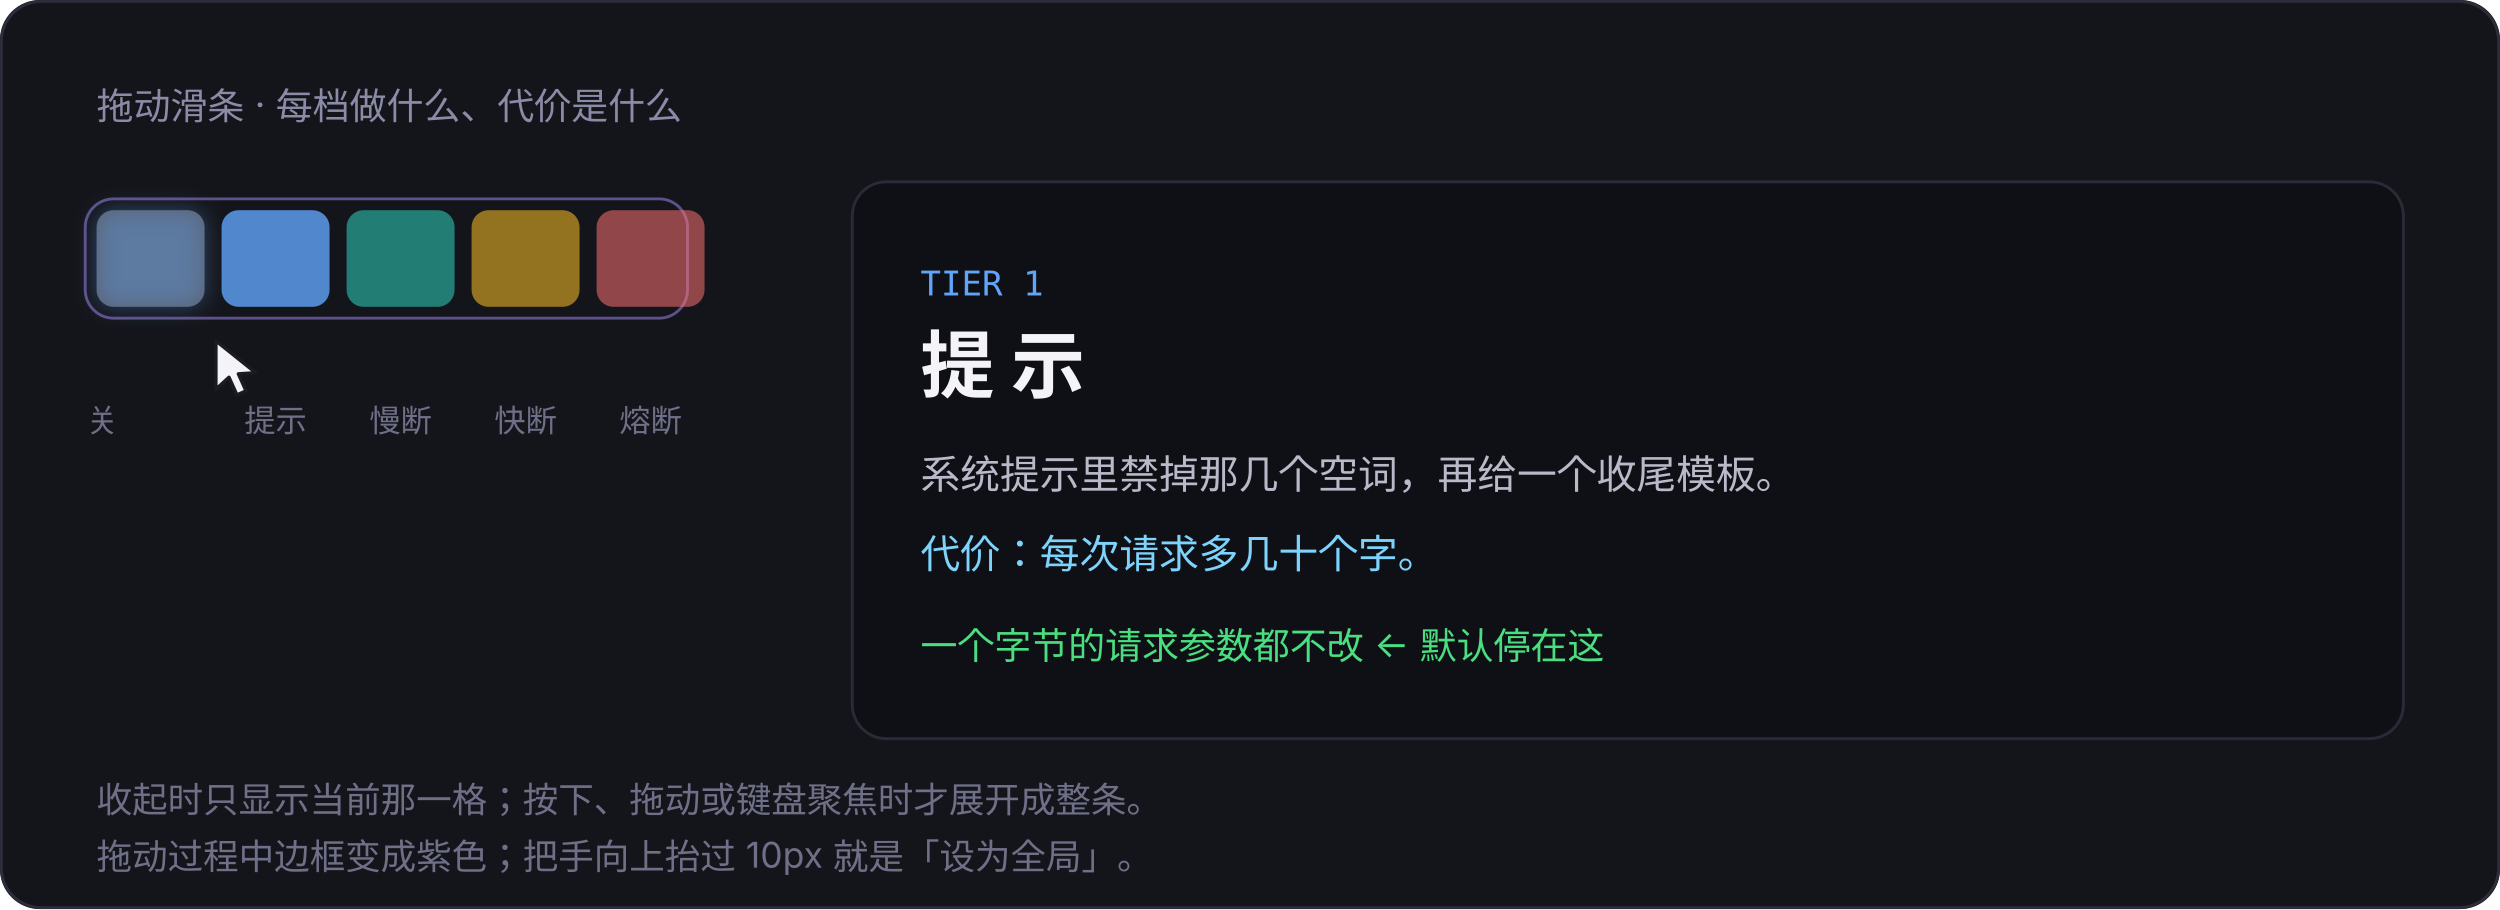
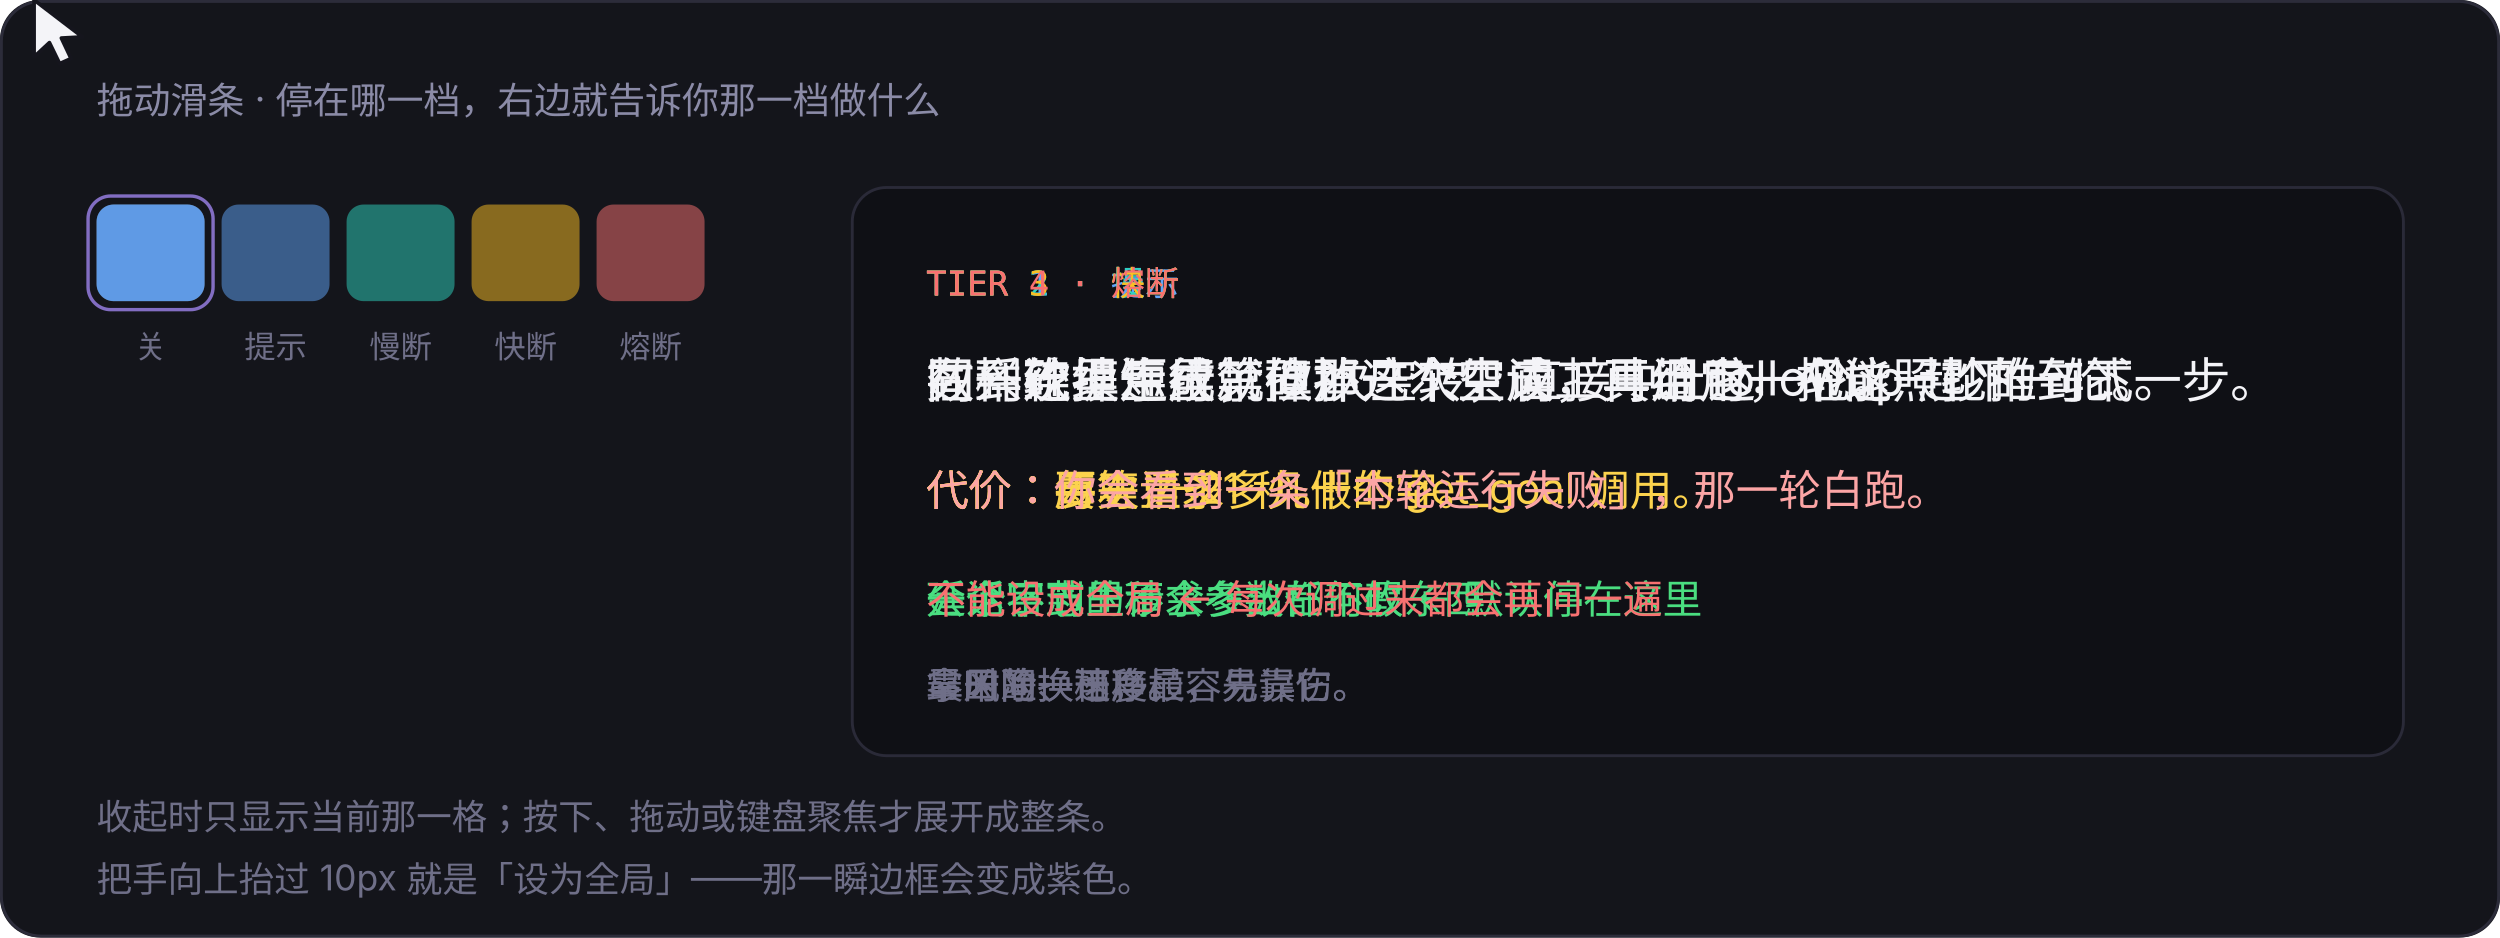
- <svg xmlns="http://www.w3.org/2000/svg" width="880" height="320" viewBox="0 0 880 320" role="img" aria-label="拖动滑条切换五档的动画">
+ <svg xmlns="http://www.w3.org/2000/svg" width="880" height="330" viewBox="0 0 880 330" role="img" aria-label="拖动滑条切换五档的动画">
  <defs>
-     <filter id="glowTeal" x="-140%" y="-140%" width="380%" height="380%" color-interpolation-filters="sRGB">
-       <feGaussianBlur stdDeviation="4" />
-     </filter>
    <style>
      .ui { font-family: system-ui,-apple-system,'Segoe UI',sans-serif; }
      .mono { font-family: ui-monospace,SFMono-Regular,Menlo,monospace; }
    </style>
  </defs>
-   <rect width="880" height="320" rx="14" fill="#14151b" />
-   <rect x="0.5" y="0.5" width="879" height="319" rx="14" fill="none" stroke="#2c2c3a" />
-   <text x="34" y="42" class="ui" font-size="13" fill="#8b8ba7">拖动滑条 · 每档做什么、代价是什么</text>
-   <g transform="translate(34,74)">
-     <rect x="-4" y="-4" width="212" height="42" rx="10" fill="none" stroke="#a78bfa" stroke-width="1" opacity="0.5" />
-     <rect x="0" y="0" width="38" height="34" rx="6" fill="#94a3b8" opacity="0.55" />
-     <rect x="44" y="0" width="38" height="34" rx="6" fill="#60a5fa" opacity="0.8" />
-     <rect x="88" y="0" width="38" height="34" rx="6" fill="#2dd4bf" opacity="0.55" />
-     <rect x="132" y="0" width="38" height="34" rx="6" fill="#fbbf24" opacity="0.55" />
-     <rect x="176" y="0" width="38" height="34" rx="6" fill="#f87171" opacity="0.55" />
+   <rect width="880" height="330" rx="14" fill="#14151b" />
+   <rect x="0.5" y="0.5" width="879" height="329" rx="14" fill="none" stroke="#2c2c3a" />
+   <text x="34" y="40" class="ui" font-size="13" fill="#8b8ba7">拖动滑条 · 停在哪一档，右边就告诉你那一档做什么</text>
+   <g>
+     <rect x="34" y="72" width="38" height="34" rx="6" fill="#94a3b8" opacity="0.5" />
+     <rect x="78" y="72" width="38" height="34" rx="6" fill="#60a5fa" opacity="0.5" />
+     <rect x="122" y="72" width="38" height="34" rx="6" fill="#2dd4bf" opacity="0.5" />
+     <rect x="166" y="72" width="38" height="34" rx="6" fill="#fbbf24" opacity="0.5" />
+     <rect x="210" y="72" width="38" height="34" rx="6" fill="#f87171" opacity="0.5" />
  </g>
+   <rect x="34" y="72" width="38" height="34" rx="6" fill="#60a5fa" opacity="0.85">
+     <animate attributeName="x" values="34;34;78;78;122;122;166;166;34" keyTimes="0;0.18;0.24;0.42;0.48;0.66;0.72;0.90;1" dur="11s" repeatCount="indefinite" />
+     <animate attributeName="fill" values="#60a5fa;#60a5fa;#2dd4bf;#2dd4bf;#fbbf24;#fbbf24;#f87171;#f87171;#60a5fa" keyTimes="0;0.18;0.24;0.42;0.48;0.66;0.72;0.90;1" dur="11s" repeatCount="indefinite" />
+   </rect>
+   <rect x="31" y="69" width="44" height="40" rx="8" fill="none" stroke="#a78bfa" stroke-width="1.2" opacity="0.75">
+     <animate attributeName="x" values="31;31;75;75;119;119;163;163;31" keyTimes="0;0.18;0.24;0.42;0.48;0.66;0.72;0.90;1" dur="11s" repeatCount="indefinite" />
+   </rect>
  <g>
-     <rect x="34" y="74" width="38" height="34" rx="6" fill="#60a5fa" opacity="0.35" filter="url(#glowTeal)">
-       <animate attributeName="x" values="34; 122; 166; 210; 122" dur="9s" repeatCount="indefinite" />
-       <animate attributeName="fill" values="#60a5fa;#2dd4bf;#fbbf24;#f87171;#60a5fa" dur="9s" repeatCount="indefinite" />
-     </rect>
+     <animateTransform attributeName="transform" type="translate" values="34,108; 34,108; 78,108; 78,108; 122,108; 122,108; 166,108; 166,108; 34,108" keyTimes="0;0.18;0.24;0.42;0.48;0.66;0.72;0.90;1" dur="11s" repeatCount="indefinite" />
+     <path d="M12,0 L12,20 L17.4,15 L21,22.4 L25,20.6 L21.6,13.4 L29,13 Z" fill="#f4f4f8" stroke="#15151d" stroke-width="1.3" stroke-linejoin="round" />
  </g>
-   <g>
-     <animateTransform attributeName="transform" type="translate" values="0,0; 0,0; 88,0; 88,0; 132,0; 132,0; 176,0; 176,0; 88,0; 88,0" keyTimes="0; 0.09; 0.18; 0.30; 0.40; 0.52; 0.62; 0.74; 0.84; 1" dur="9s" repeatCount="indefinite" />
-     <g transform="translate(76,120)">
-       <path d="M0,0 L0,17 L4.6,12.8 L7.4,19 L10.6,17.6 L7.9,11.6 L14,11.2 Z" fill="#f4f4f8" stroke="#1b1b24" stroke-width="1.2" stroke-linejoin="round" />
+   <g class="ui" font-size="11" fill="#6f6f88">
+     <text x="53" y="126" text-anchor="middle">关</text>
+     <text x="97" y="126" text-anchor="middle">提示</text>
+     <text x="141" y="126" text-anchor="middle">慢断</text>
+     <text x="185" y="126" text-anchor="middle">快断</text>
+     <text x="229" y="126" text-anchor="middle">熔断</text>
+   </g>
+   <g transform="translate(300,66)">
+     <rect x="0" y="0" width="546" height="200" rx="12" fill="#0f1015" stroke="#2a2a38" />
+     <g>
+       <animate attributeName="opacity" values="1;1;0;0;0;0;0;0;1" keyTimes="0;0.18;0.24;0.42;0.48;0.66;0.72;0.90;1" dur="11s" repeatCount="indefinite" />
+       <text x="26" y="38" class="mono" font-size="12" fill="#60a5fa">TIER 1 · 提示</text>
+       <text x="26" y="74" class="ui" font-size="17" fill="#f4f4f8">在系统提示里禁掉那几个空词，再给它一个能照抄的句式。</text>
+       <text x="26" y="112" class="ui" font-size="15" fill="#fcd34d">代价：每次请求多几十个字。</text>
+       <text x="26" y="150" class="ui" font-size="14" fill="#4ade80">一个字节的请求参数都不改 ← 默认停在这里</text>
+       <text x="26" y="180" class="ui" font-size="13" fill="#6f6f88">零风险、可移植，先靠它。</text>
+     </g>
+     <g>
+       <animate attributeName="opacity" values="0;0;1;1;0;0;0;0;0" keyTimes="0;0.18;0.24;0.42;0.48;0.66;0.72;0.90;1" dur="11s" repeatCount="indefinite" />
+       <text x="26" y="38" class="mono" font-size="12" fill="#2dd4bf">TIER 2 · 慢断</text>
+       <text x="26" y="74" class="ui" font-size="17" fill="#f4f4f8">数到连续短行就砍掉这次生成，再用 followup 起下一轮。</text>
+       <text x="26" y="112" class="ui" font-size="15" fill="#fcd34d">代价：要等 7–21 秒。</text>
+       <text x="26" y="150" class="ui" font-size="14" fill="#4ade80">会话日志里不会多出任何假东西</text>
+       <text x="26" y="180" class="ui" font-size="13" fill="#6f6f88">拿时间换干净。</text>
+     </g>
+     <g>
+       <animate attributeName="opacity" values="0;0;0;0;1;1;0;0;0" keyTimes="0;0.18;0.24;0.42;0.48;0.66;0.72;0.90;1" dur="11s" repeatCount="indefinite" />
+       <text x="26" y="38" class="mono" font-size="12" fill="#fbbf24">TIER 3 · 快断</text>
+       <text x="26" y="74" class="ui" font-size="17" fill="#f4f4f8">同样砍掉生成，但补一个只读工具调用，把这一轮推到下一步。</text>
+       <text x="26" y="112" class="ui" font-size="15" fill="#fcd34d">代价：历史里多一条假的 get_goal 调用。</text>
+       <text x="26" y="150" class="ui" font-size="14" fill="#4ade80">延迟不到 1 秒</text>
+       <text x="26" y="180" class="ui" font-size="13" fill="#6f6f88">拿干净换速度。</text>
+     </g>
+     <g>
+       <animate attributeName="opacity" values="0;0;0;0;0;0;1;1;0" keyTimes="0;0.18;0.24;0.42;0.48;0.66;0.72;0.90;1" dur="11s" repeatCount="indefinite" />
+       <text x="26" y="38" class="mono" font-size="12" fill="#f87171">TIER 4 · 熔断</text>
+       <text x="26" y="74" class="ui" font-size="17" fill="#f4f4f8">同一轮里连续第 3 次空转，直接中止这一轮。</text>
+       <text x="26" y="112" class="ui" font-size="15" fill="#fca5a5">代价：你会看到一条「本轮运行失败」，那一轮白跑。</text>
+       <text x="26" y="150" class="ui" font-size="14" fill="#f87171">不能设成全局 ← 每次调过来都会再问一遍</text>
+       <text x="26" y="180" class="ui" font-size="13" fill="#6f6f88">最凶的一档，最容易误伤。</text>
    </g>
  </g>
-   <g class="ui" font-size="11" fill="#6f6f88">
-     <text x="36" y="152" text-anchor="middle">关</text>
-     <text x="97" y="152" text-anchor="middle">提示</text>
-     <text x="141" y="152" text-anchor="middle">慢断</text>
-     <text x="185" y="152" text-anchor="middle">快断</text>
-     <text x="229" y="152" text-anchor="middle">熔断</text>
-   </g>
-   <g transform="translate(300,64)">
-     <rect x="0" y="0" width="546" height="196" rx="12" fill="#0f1015" stroke="#2a2a38" />
-     <g opacity="1">
-       <animate attributeName="opacity" values="0;0;1;1;0;0;0;0;0;1" keyTimes="0;0.09;0.10;0.19;0.20;0.60;0.74;0.83;0.84;0.95" dur="9s" repeatCount="indefinite" />
-       <text x="24" y="40" class="mono" font-size="12" fill="#60a5fa">TIER 1</text>
-       <text x="24" y="74" class="ui" font-size="26" font-weight="700" fill="#f4f4f8">提 示</text>
-       <text x="24" y="108" class="ui" font-size="14" fill="#b9b9c9">系统提示里禁掉那几个空词，再给一个收尾模板。</text>
-       <text x="24" y="136" class="ui" font-size="14" fill="#7dd3fc">代价：每次请求多几十个字。</text>
-       <text x="24" y="168" class="ui" font-size="13" fill="#4ade80">一个字节的请求参数都不改 ← 默认停在这</text>
-     </g>
-     <g opacity="0">
-       <animate attributeName="opacity" values="0;0;0;1;1;0;0;0;0;0" keyTimes="0;0.18;0.19;0.20;0.29;0.30;0.52;0.72;0.83;0.95" dur="9s" repeatCount="indefinite" />
-       <text x="24" y="40" class="mono" font-size="12" fill="#2dd4bf">TIER 2</text>
-       <text x="24" y="74" class="ui" font-size="26" font-weight="700" fill="#f4f4f8">慢 断</text>
-       <text x="24" y="108" class="ui" font-size="14" fill="#b9b9c9">数到连续短行就砍掉生成，再用 followup 起下一轮。</text>
-       <text x="24" y="136" class="ui" font-size="14" fill="#fcd34d">代价：等 7–21 秒，历史是干净的。</text>
-       <text x="24" y="168" class="ui" font-size="13" fill="#8b8ba7">会话日志里不会多出任何假东西</text>
-     </g>
-     <g opacity="0">
-       <animate attributeName="opacity" values="0;0;0;0;0;1;1;0;0;0" keyTimes="0;0.30;0.31;0.39;0.40;0.41;0.51;0.52;0.83;0.95" dur="9s" repeatCount="indefinite" />
-       <text x="24" y="40" class="mono" font-size="12" fill="#fbbf24">TIER 3</text>
-       <text x="24" y="74" class="ui" font-size="26" font-weight="700" fill="#f4f4f8">快 断</text>
-       <text x="24" y="108" class="ui" font-size="14" fill="#b9b9c9">同样砍掉生成，但补一个只读工具调用，把这一轮推到下一步。</text>
-       <text x="24" y="136" class="ui" font-size="14" fill="#fcd34d">代价：历史里多一条假的 get_goal 调用。</text>
-       <text x="24" y="168" class="ui" font-size="13" fill="#4ade80">延迟 &lt;1 秒 —— 拿干净换速度</text>
-     </g>
-     <g opacity="0">
-       <animate attributeName="opacity" values="0;0;0;0;0;0;0;1;1;0" keyTimes="0;0.52;0.53;0.61;0.62;0.72;0.73;0.74;0.83;0.84" dur="9s" repeatCount="indefinite" />
-       <text x="24" y="40" class="mono" font-size="12" fill="#f87171">TIER 4</text>
-       <text x="24" y="74" class="ui" font-size="26" font-weight="700" fill="#f4f4f8">熔 断</text>
-       <text x="24" y="108" class="ui" font-size="14" fill="#b9b9c9">同一轮里连续第 3 次空转，直接中止这一轮。</text>
-       <text x="24" y="136" class="ui" font-size="14" fill="#fca5a5">代价：你会看到一条「本轮运行失败」，那一轮白跑。</text>
-       <text x="24" y="168" class="ui" font-size="13" fill="#f87171">不能设成全局 —— 每次调过来都会问一遍</text>
-     </g>
-   </g>
-   <text x="34" y="286" class="ui" font-size="12.5" fill="#6f6f88">
-     收起时只显示当前那一格；按下、拖动或键盘聚焦时才展开成整条。
+   <text x="34" y="292" class="ui" font-size="12.5" fill="#6f6f88">
+     收起时只显示当前那一格；按下、拖动或键盘聚焦才展开成整条。
  </text>
-   <text x="34" y="306" class="ui" font-size="12.5" fill="#6f6f88">
-     拖动过程中边框变成紫色；把手向上抬过 10px 就是「设为全局」。
+   <text x="34" y="314" class="ui" font-size="12.5" fill="#6f6f88">
+     把手向上抬过 10px 就是「设为全局」——那一瞬边框会变成紫色。
  </text>
</svg>
